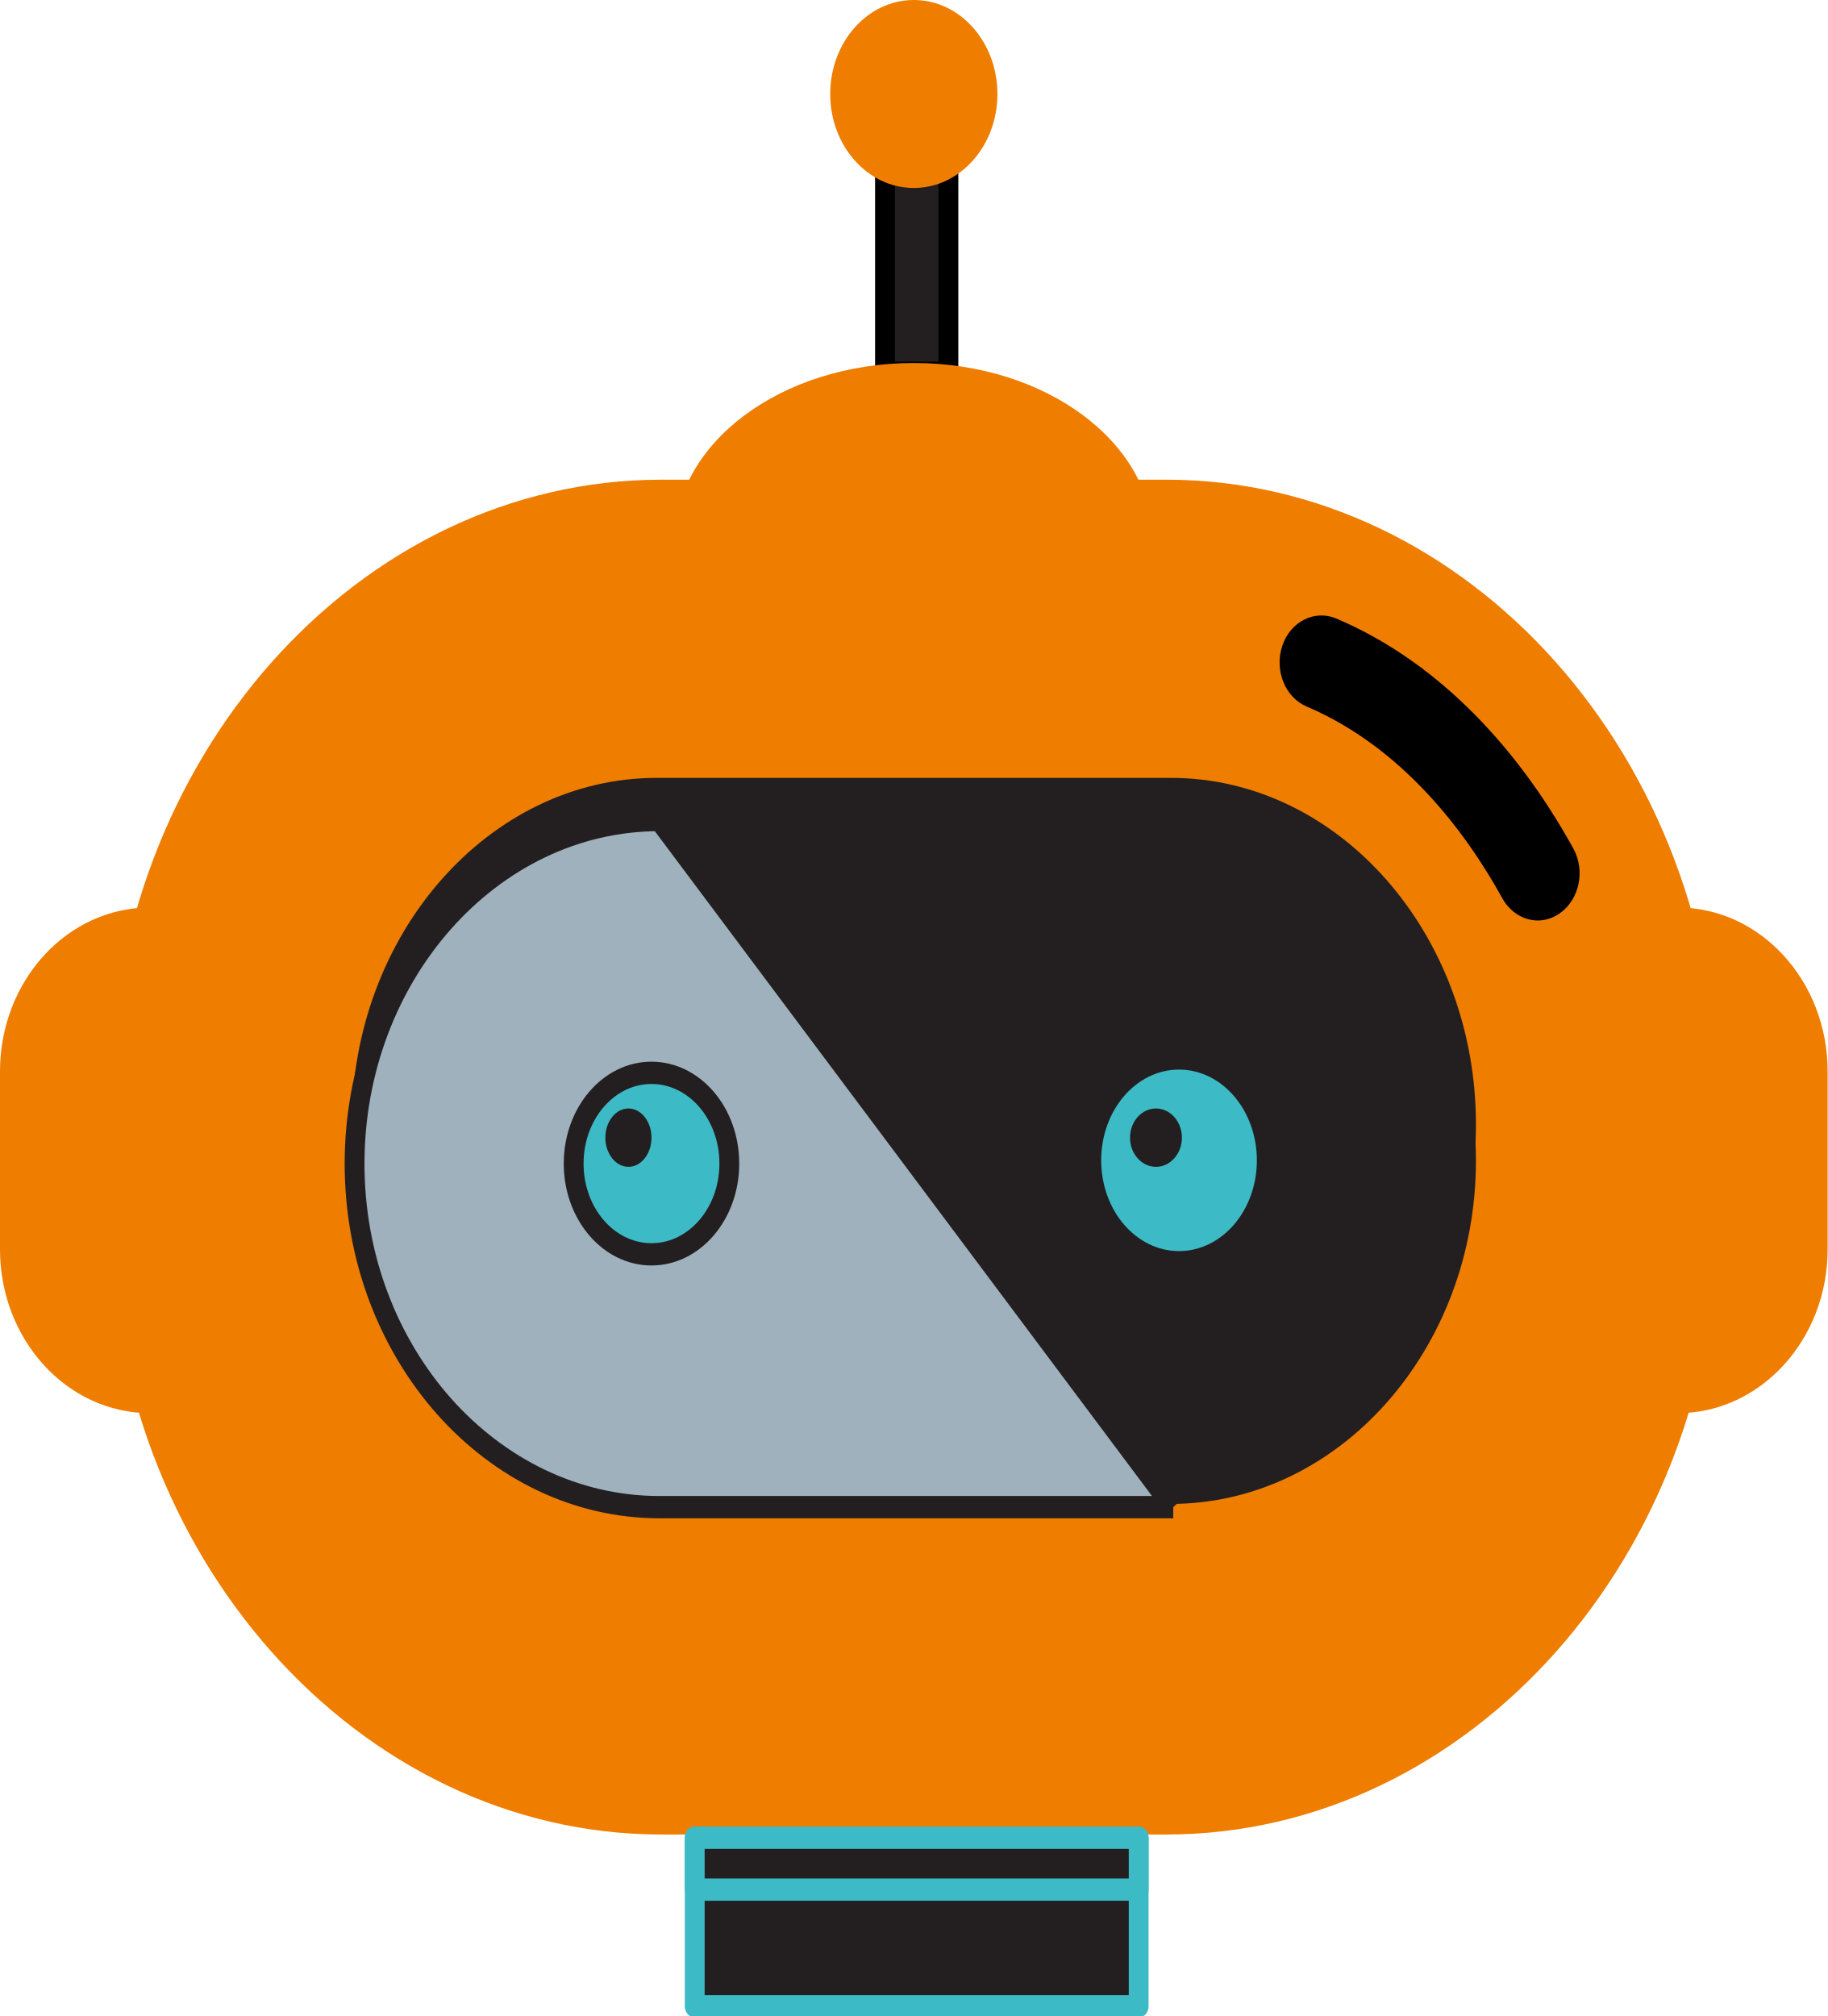
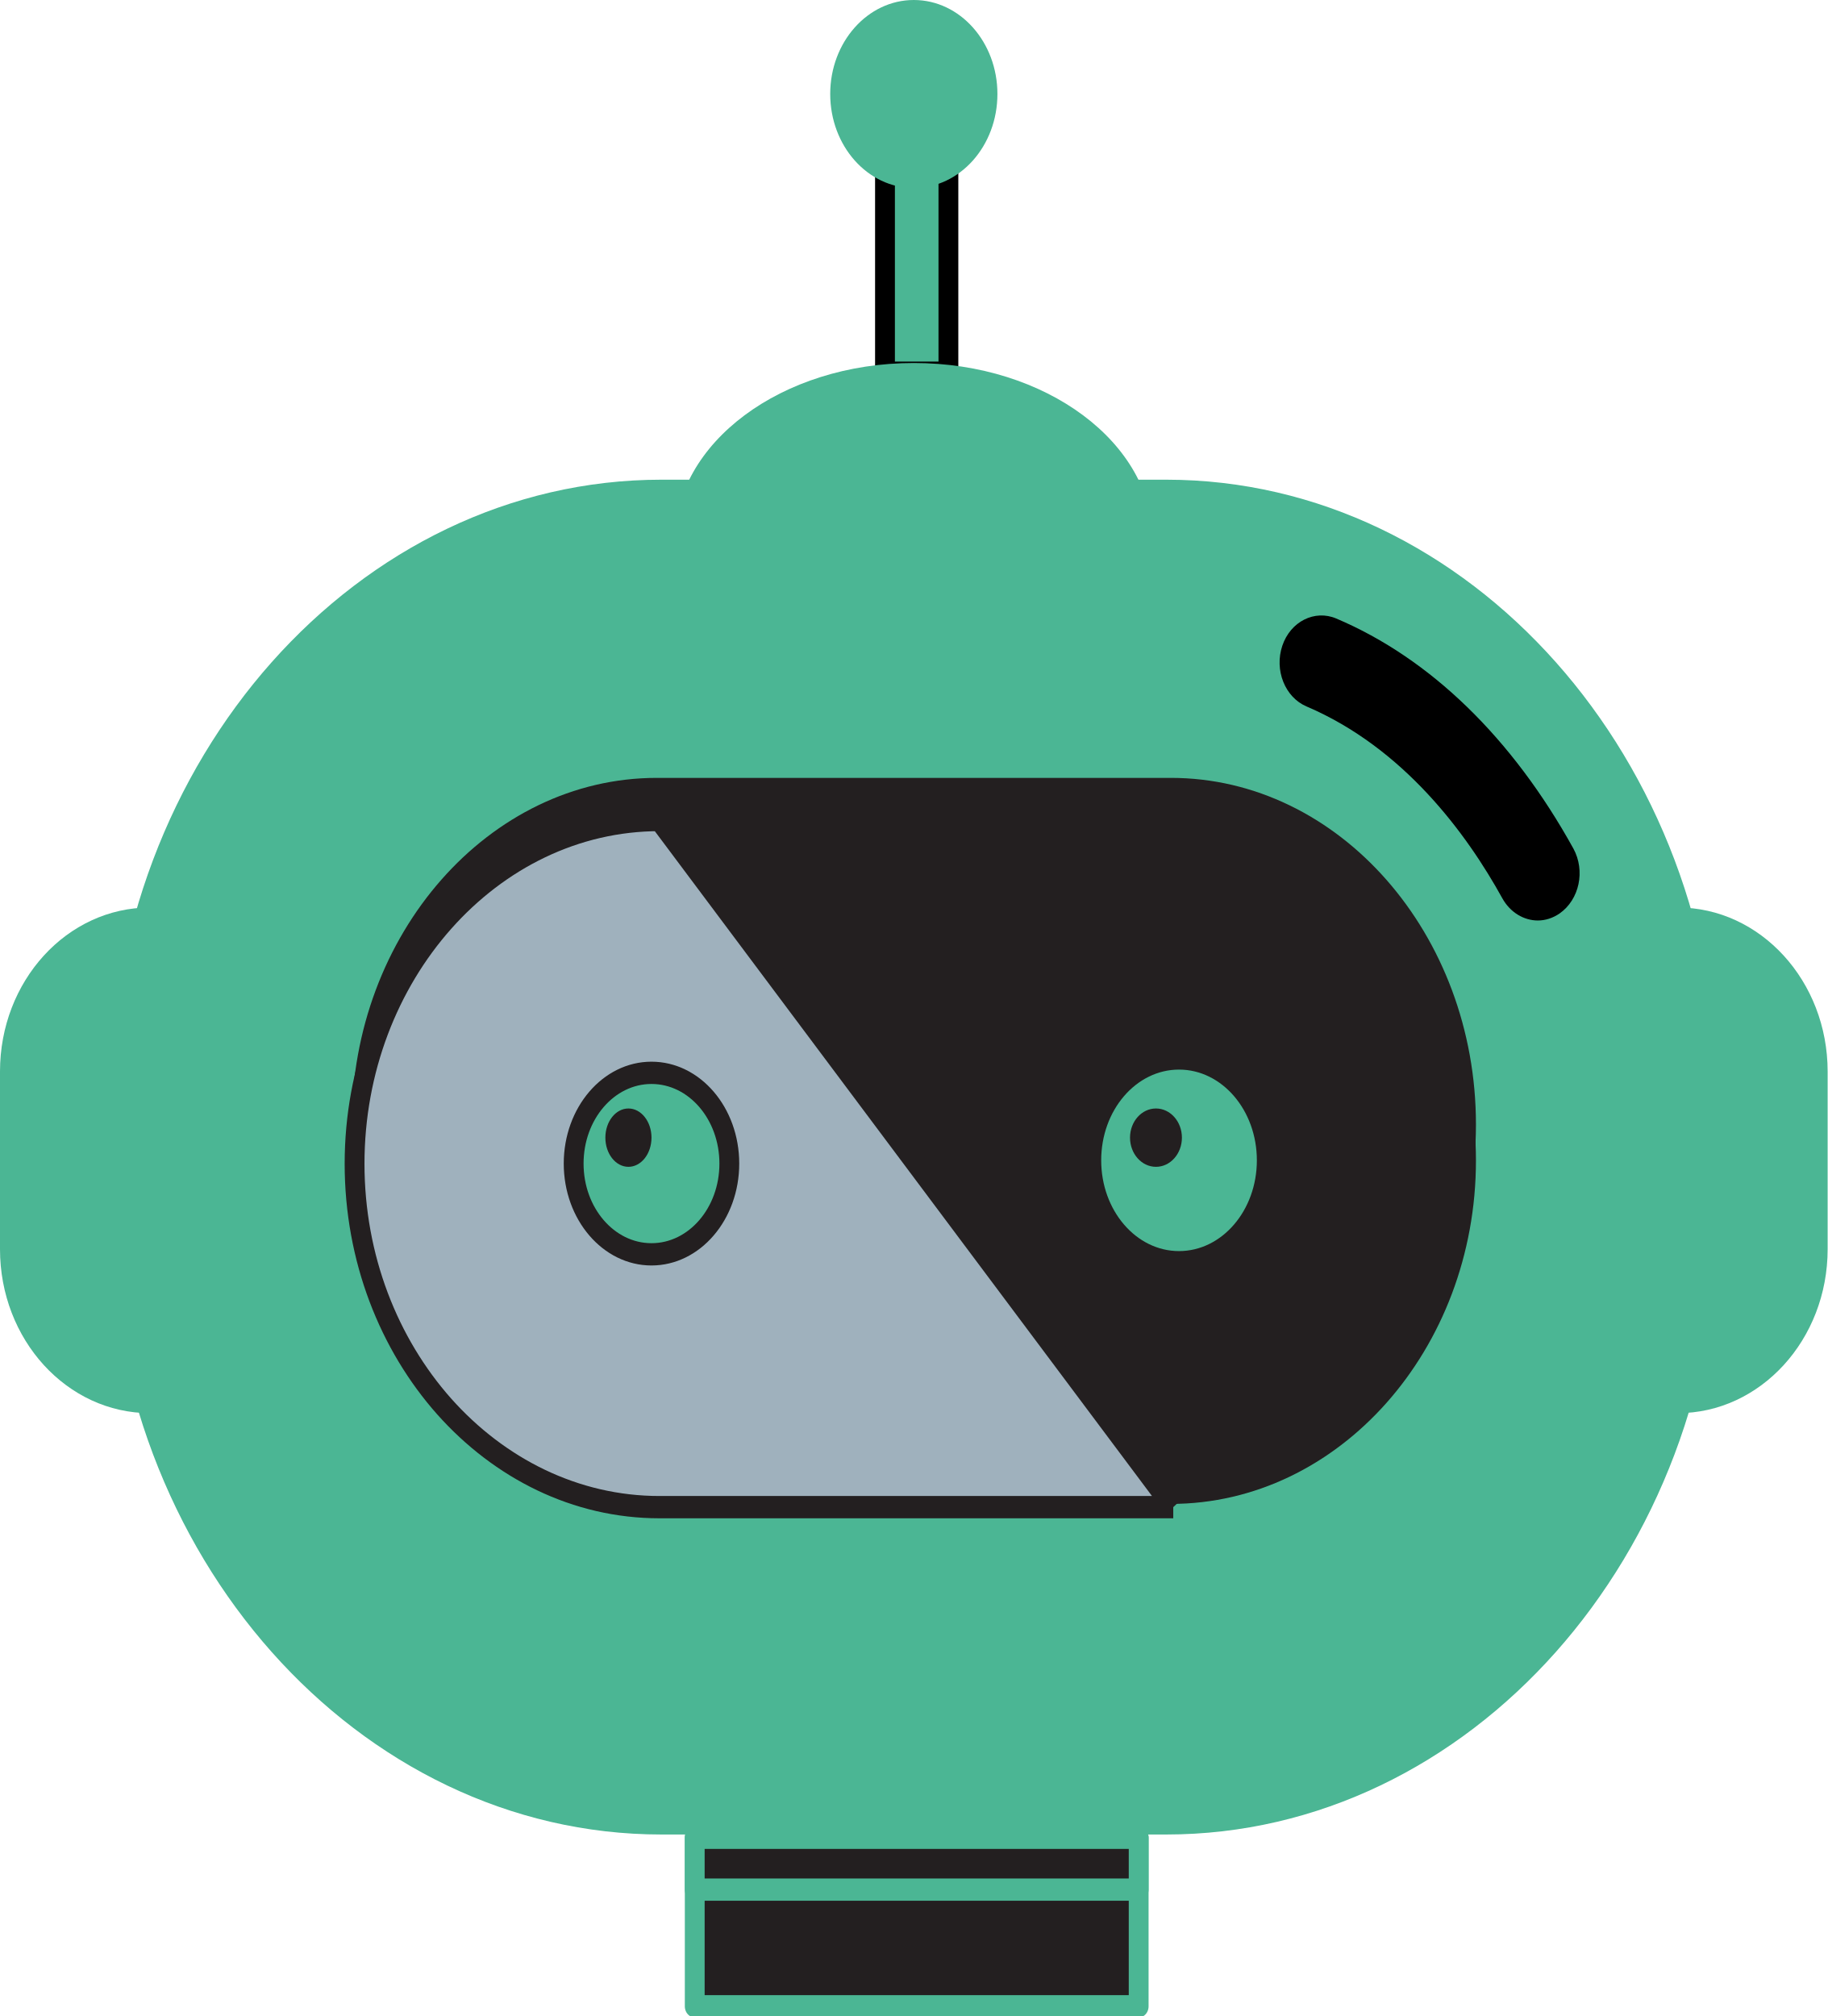
<svg xmlns="http://www.w3.org/2000/svg" width="72.493" height="79.959" xml:space="preserve" overflow="hidden" version="1.1" id="svg14">
  <defs id="defs1">
    <clipPath id="clip0">
      <rect x="448" y="670" width="317" height="311" id="rect1" />
    </clipPath>
  </defs>
  <g clip-path="url(#clip0)" transform="matrix(0.2286831,0,0,0.2571042,-102.4501,-172.2598)" id="g14">
-     <rect x="601.5" y="694.5" width="11" height="33" stroke="#000000" stroke-width="3.438" stroke-miterlimit="8" fill="#231F20" id="rect2" />
-     <path d="m 565,753.5 c 0,-15.188 18.58,-27.5 41.5,-27.5 22.92,0 41.5,12.312 41.5,27.5 0,15.188 -18.58,27.5 -41.5,27.5 -22.92,0 -41.5,-12.312 -41.5,-27.5 z" fill="#EF7D00" fill-rule="evenodd" id="path2" />
-     <path d="M 650.281,744 H 562.719 C 510.056,744 467,787.161 467,839.854 v 17.292 C 467,909.838 510.056,953 562.719,953 h 87.562 C 702.899,953 746,909.838 746,857.146 V 839.854 C 746,787.161 702.899,744 650.281,744 Z" fill="#EF7D00" fill-rule="evenodd" id="path3" />
+     <rect x="601.5" y="694.5" width="11" height="33" stroke="#000000" stroke-width="3.438" stroke-miterlimit="8" fill="#4bb694" id="rect2" />
+     <path d="m 565,753.5 c 0,-15.188 18.58,-27.5 41.5,-27.5 22.92,0 41.5,12.312 41.5,27.5 0,15.188 -18.58,27.5 -41.5,27.5 -22.92,0 -41.5,-12.312 -41.5,-27.5 z" fill="#4BB694" fill-rule="evenodd" id="path2" />
+     <path d="M 650.281,744 H 562.719 C 510.056,744 467,787.161 467,839.854 v 17.292 C 467,909.838 510.056,953 562.719,953 h 87.562 C 702.899,953 746,909.838 746,857.146 V 839.854 C 746,787.161 702.899,744 650.281,744 Z" fill="#4BB694" fill-rule="evenodd" id="path3" />
    <path d="M 651.093,790 H 561.907 C 532.84,790 509,814.071 509,843.477 v 0 C 509,872.928 532.84,897 561.907,897 h 89.186 C 680.205,897 704,872.928 704,843.477 v 0 C 704,814.071 680.205,790 651.093,790 Z" fill="#231F20" fill-rule="evenodd" id="path4" />
    <path d="M 704,849.023 C 704,878.153 680.205,902 651.093,902 h -89.186 c -14.556,0 -27.76,-5.962 -37.359,-15.536 C 514.949,876.844 509,863.611 509,849.023 509,819.847 532.84,796 561.907,796 h 89.186 c 14.556,0 27.805,5.962 37.359,15.537 9.599,9.619 15.548,22.898 15.548,37.486" fill="#231F20" fill-rule="evenodd" id="path5" />
-     <path d="m 639,849 c 0,-7.732 6.044,-14 13.5,-14 7.456,0 13.5,6.268 13.5,14 0,7.732 -6.044,14 -13.5,14 -7.456,0 -13.5,-6.268 -13.5,-14 z" fill="#3CBAC6" fill-rule="evenodd" id="path6" />
+     <path d="m 639,849 c 0,-7.732 6.044,-14 13.5,-14 7.456,0 13.5,6.268 13.5,14 0,7.732 -6.044,14 -13.5,14 -7.456,0 -13.5,-6.268 -13.5,-14 z" fill="#4BB694" fill-rule="evenodd" id="path6" />
    <path d="m 651.5,902.5 h -89.127 c -14.547,0 -27.743,-5.962 -37.335,-15.537 -9.593,-9.62 -15.538,-22.853 -15.538,-37.441 0,-29.176 23.824,-53.022 52.873,-53.022 l 89.127,106" stroke="#231F20" stroke-width="3.438" stroke-linejoin="round" stroke-miterlimit="10" fill="#9FB1BD" fill-rule="evenodd" id="path7" />
-     <path d="m 547.5,849.5 c 0,-7.732 6.044,-14 13.5,-14 7.456,0 13.5,6.268 13.5,14 0,7.732 -6.044,14 -13.5,14 -7.456,0 -13.5,-6.268 -13.5,-14 z" stroke="#231F20" stroke-width="3.438" stroke-linejoin="round" stroke-miterlimit="10" fill="#3CBAC6" fill-rule="evenodd" id="path8" />
-     <rect x="568.5" y="953.5" width="77" height="26" stroke="#3CBAC6" stroke-width="3.438" stroke-linejoin="round" stroke-miterlimit="10" fill="#231F20" id="rect8" />
-     <path d="m 739,810 v 0 78 c 14.342,0 26,-11.342 26,-25.295 v -27.41 C 765,821.342 753.342,810 739,810" fill="#EF7D00" fill-rule="evenodd" id="path9" />
-     <path d="m 474,810 v 0 78 c -14.388,0 -26,-11.342 -26,-25.295 v -27.41 C 448,821.342 459.612,810 474,810" fill="#EF7D00" fill-rule="evenodd" id="path10" />
-     <path d="m 592,684.5 c 0,-8.008 6.492,-14.5 14.5,-14.5 8.008,0 14.5,6.492 14.5,14.5 0,8.008 -6.492,14.5 -14.5,14.5 -8.008,0 -14.5,-6.492 -14.5,-14.5 z" fill="#EF7D00" fill-rule="evenodd" id="path11" />
+     <path d="m 547.5,849.5 c 0,-7.732 6.044,-14 13.5,-14 7.456,0 13.5,6.268 13.5,14 0,7.732 -6.044,14 -13.5,14 -7.456,0 -13.5,-6.268 -13.5,-14 z" stroke="#231F20" stroke-width="3.438" stroke-linejoin="round" stroke-miterlimit="10" fill="#4BB694" fill-rule="evenodd" id="path8" />
+     <rect x="568.5" y="953.5" width="77" height="26" stroke="#4BB694" stroke-width="3.438" stroke-linejoin="round" stroke-miterlimit="10" fill="#231F20" id="rect8" />
+     <path d="m 739,810 v 0 78 c 14.342,0 26,-11.342 26,-25.295 v -27.41 C 765,821.342 753.342,810 739,810" fill="#4BB694" fill-rule="evenodd" id="path9" />
+     <path d="m 474,810 v 0 78 c -14.388,0 -26,-11.342 -26,-25.295 v -27.41 C 448,821.342 459.612,810 474,810" fill="#4BB694" fill-rule="evenodd" id="path10" />
+     <path d="m 592,684.5 c 0,-8.008 6.492,-14.5 14.5,-14.5 8.008,0 14.5,6.492 14.5,14.5 0,8.008 -6.492,14.5 -14.5,14.5 -8.008,0 -14.5,-6.492 -14.5,-14.5 z" fill="#4BB694" fill-rule="evenodd" id="path11" />
    <path d="m 644,845.5 c 0,-2.485 2.015,-4.5 4.5,-4.5 2.485,0 4.5,2.015 4.5,4.5 0,2.485 -2.015,4.5 -4.5,4.5 -2.485,0 -4.5,-2.015 -4.5,-4.5 z" fill="#231F20" fill-rule="evenodd" id="path12" />
    <path d="m 553,845.5 c 0,-2.485 1.791,-4.5 4,-4.5 2.209,0 4,2.015 4,4.5 0,2.485 -1.791,4.5 -4,4.5 -2.209,0 -4,-2.015 -4,-4.5 z" fill="#231F20" fill-rule="evenodd" id="path13" />
    <path d="m 714.738,812 c -2.419,0 -4.793,-1.233 -6.162,-3.425 -6.208,-10.002 -17.118,-23.201 -33.961,-29.595 -3.744,-1.416 -5.615,-5.617 -4.2,-9.362 1.415,-3.745 5.615,-5.618 9.358,-4.202 16.341,6.165 30.537,18.451 41.127,35.486 2.1,3.425 1.05,7.855 -2.373,10.002 -1.187,0.731 -2.511,1.096 -3.789,1.096" fill="#231F20f" fill-rule="evenodd" id="path14" />
-     <rect x="568.5" y="953.5" width="77" height="8" stroke="#3CBAC6" stroke-width="3.438" stroke-linejoin="round" stroke-miterlimit="10" fill="#231F20" id="rect14" />
+     <rect x="568.5" y="953.5" width="77" height="8" stroke="#4BB694" stroke-width="3.438" stroke-linejoin="round" stroke-miterlimit="10" fill="#231F20" id="rect14" />
  </g>
</svg>
